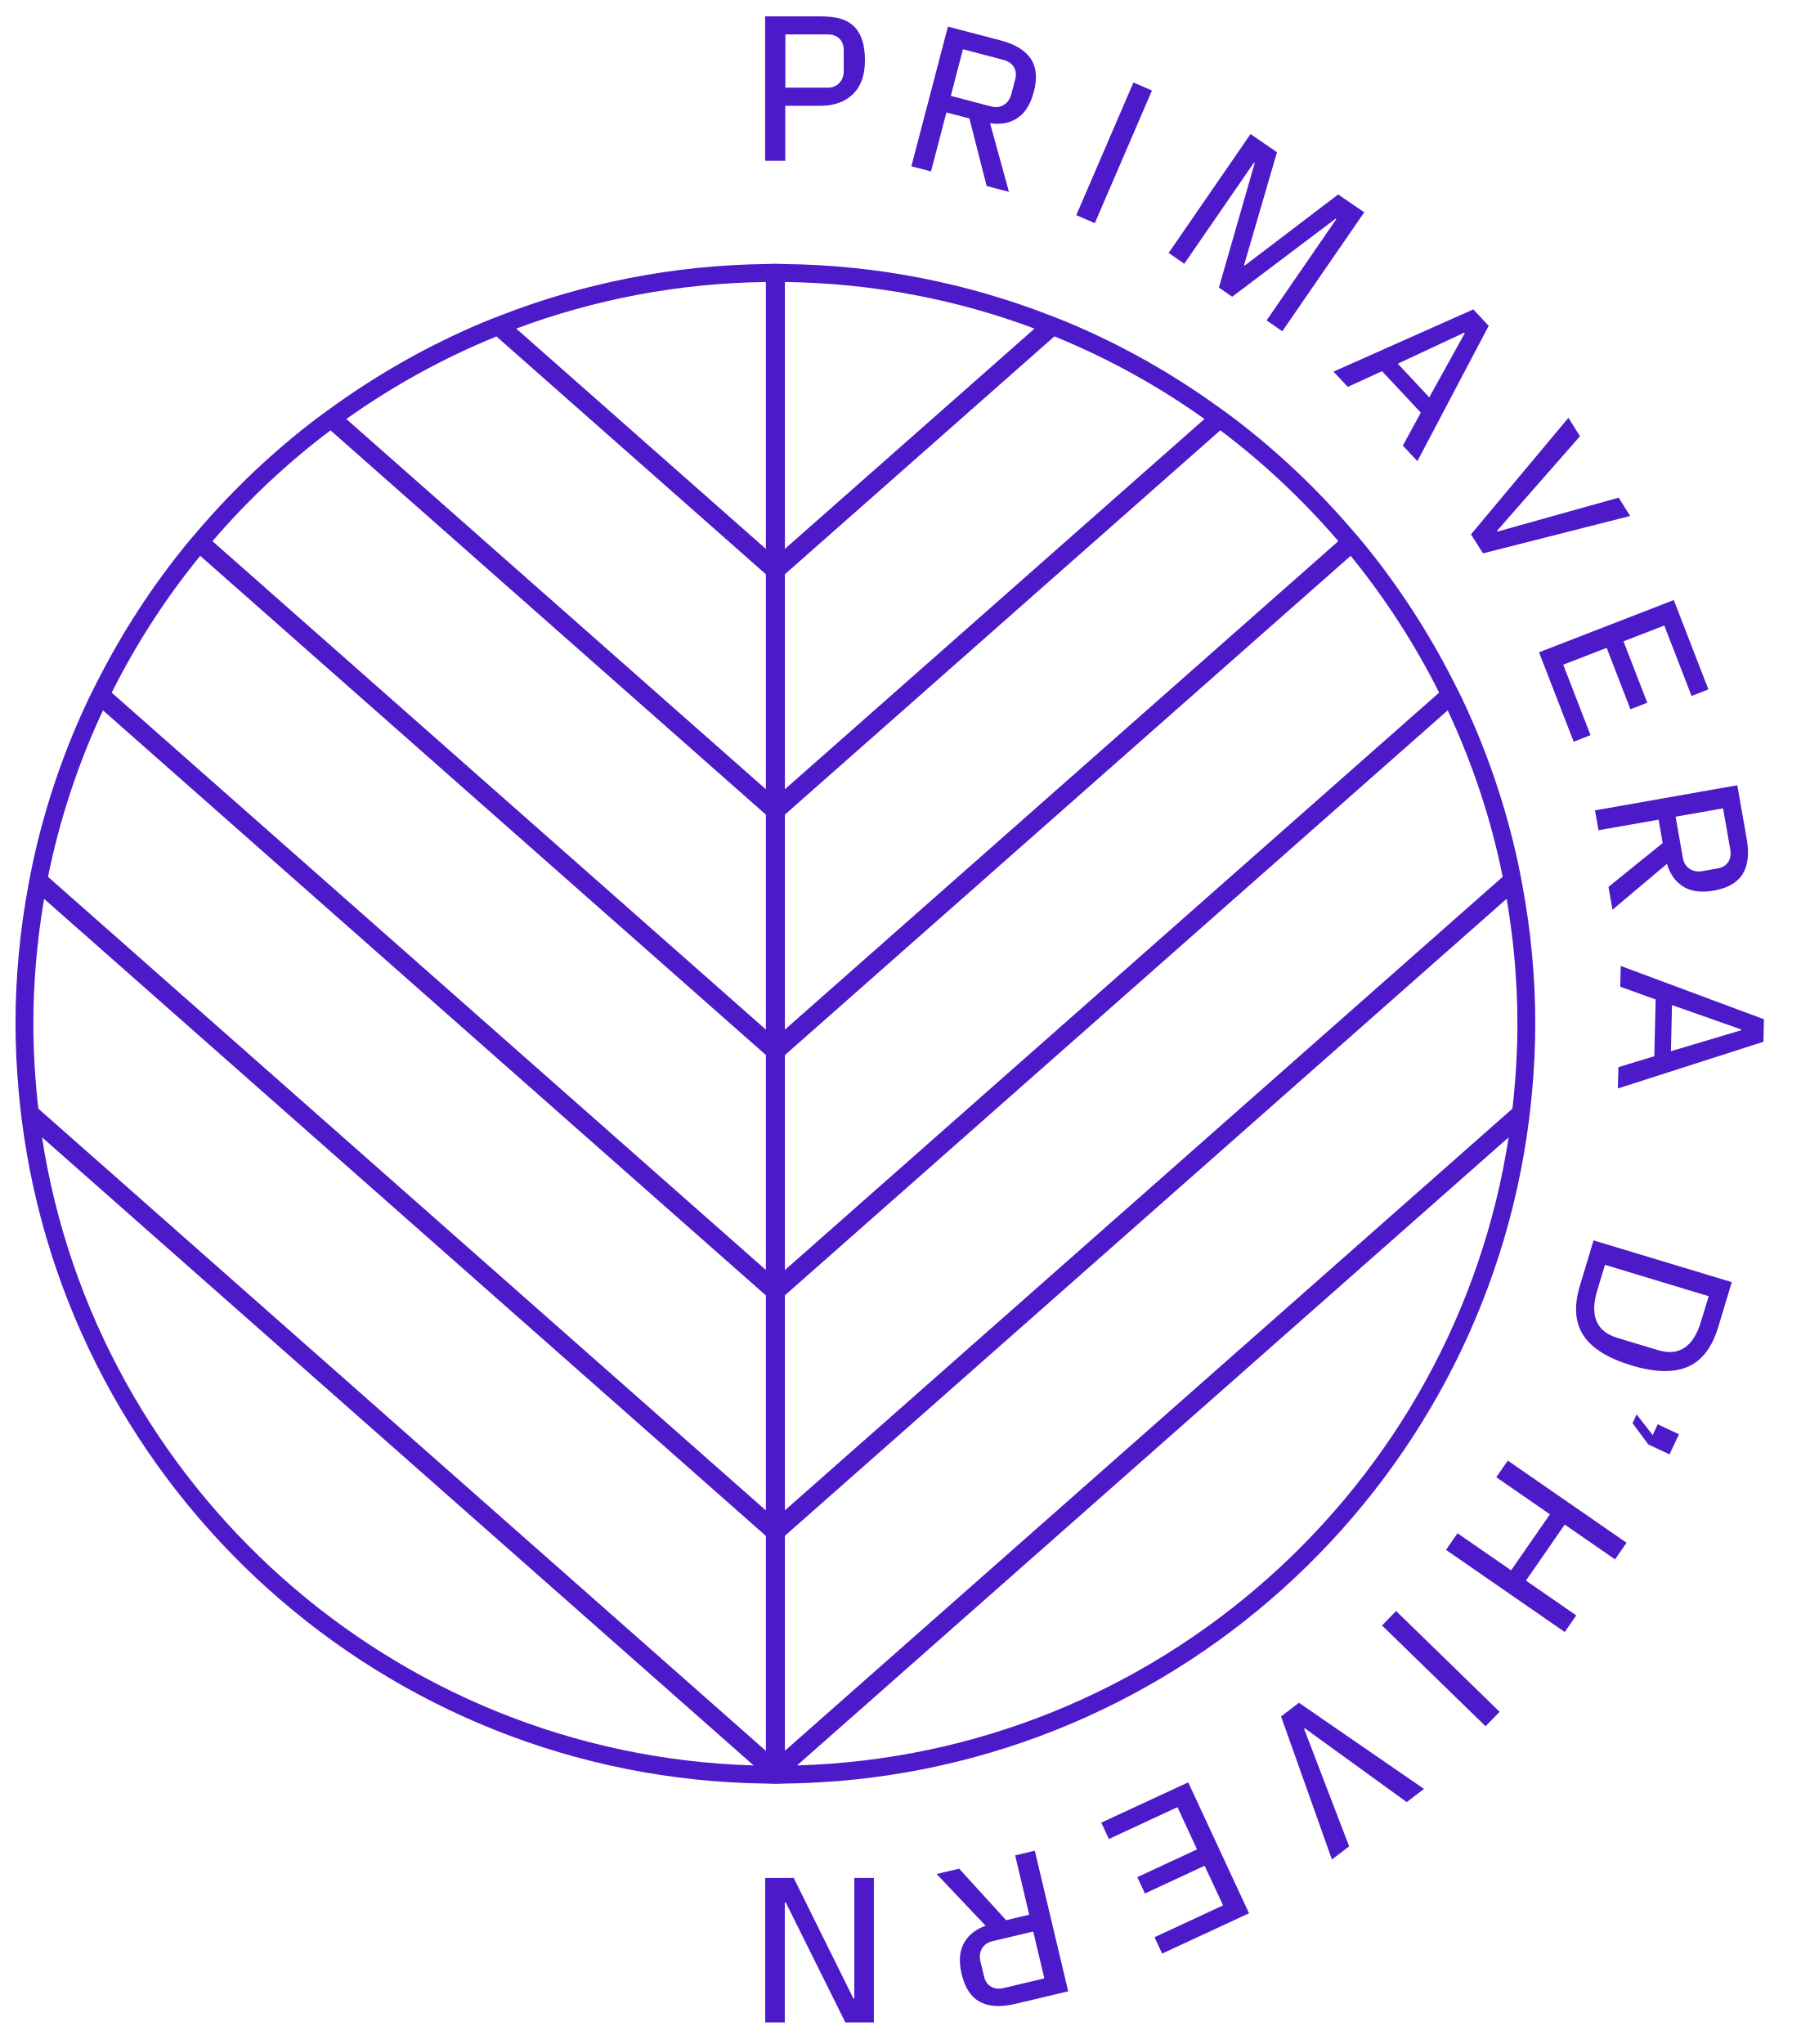
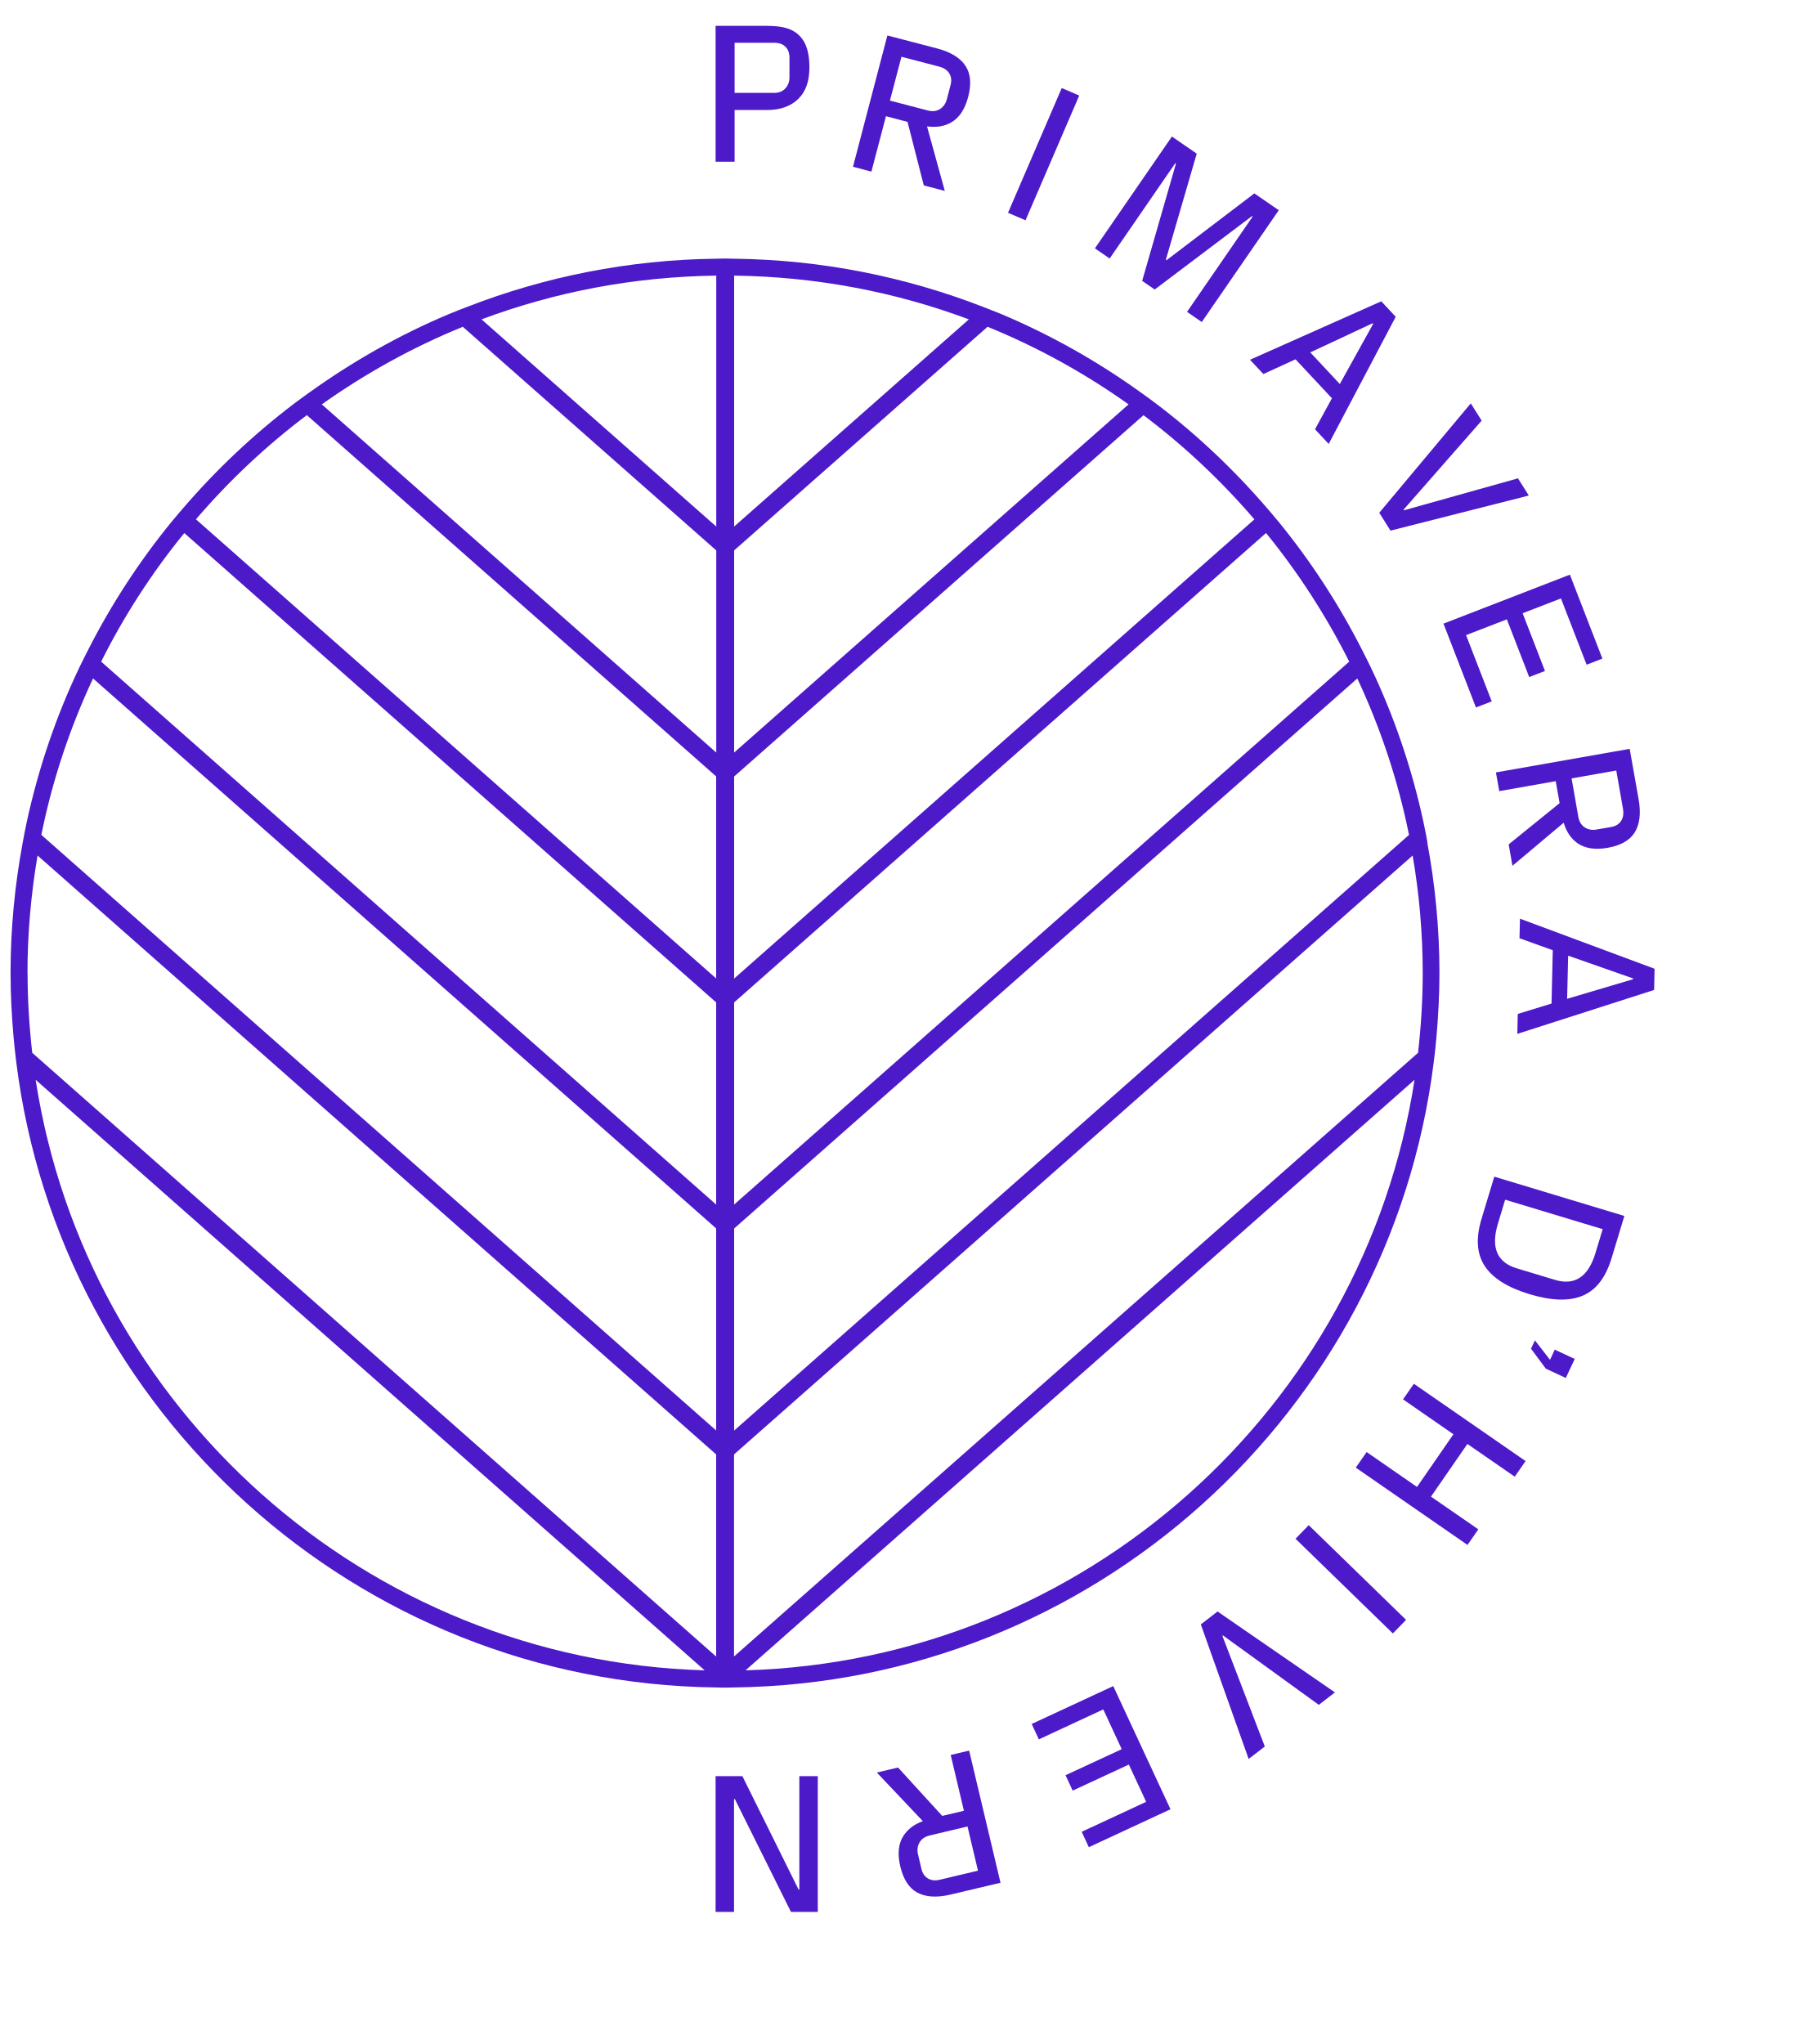
<svg xmlns="http://www.w3.org/2000/svg" id="Capa_1" viewBox="0 0 189.37 214.98">
  <defs>
    <style>.cls-1{fill:#4d1aca;}</style>
  </defs>
-   <path class="cls-1" d="M160.13,93.07c-.14-.76-.29-1.52-.45-2.28-1.31-6.08-3.31-11.9-5.92-17.38-.3-.62-.62-1.24-.93-1.85-2.61-5.13-5.74-9.94-9.35-14.36-.42-.52-.86-1.02-1.3-1.53-3.71-4.31-7.85-8.23-12.39-11.68-.54-.41-1.1-.81-1.66-1.21-4.84-3.49-10.08-6.46-15.64-8.8-.69-.29-1.39-.56-2.09-.83-8.66-3.36-18.04-5.26-27.84-5.38-.34,0-.67-.03-1-.03s-.67,.02-1,.03c-9.81,.12-19.19,2.02-27.84,5.38-.7,.27-1.4,.54-2.09,.83-5.57,2.35-10.8,5.32-15.64,8.8-.56,.4-1.11,.8-1.66,1.21-4.53,3.44-8.68,7.36-12.39,11.68-.44,.51-.87,1.01-1.3,1.53-3.61,4.42-6.74,9.23-9.35,14.36-.31,.62-.63,1.23-.93,1.85-2.61,5.48-4.61,11.3-5.92,17.38-.16,.75-.31,1.52-.45,2.28-.88,4.74-1.36,9.62-1.36,14.61,0,2.39,.13,4.75,.33,7.08,.09,.99,.2,1.98,.32,2.96,4.92,39.03,38.06,69.37,78.28,69.87,.34,0,.67,.03,1,.03s.67-.02,1-.03c40.22-.5,73.36-30.84,78.28-69.87,.12-.98,.23-1.97,.32-2.96,.21-2.34,.33-4.69,.33-7.08,0-4.99-.48-9.87-1.36-14.61Zm-2.07-.85l-75.5,66.63v-22.61l69.72-61.53c2.58,5.52,4.55,11.38,5.78,17.5Zm-6.69-19.37l-68.81,60.73v-22.61l59.51-52.51c3.6,4.42,6.73,9.25,9.31,14.39Zm-10.6-15.93l-58.21,51.37v-22.61l45.8-40.42c4.55,3.42,8.7,7.34,12.41,11.65Zm-14.08-12.85l-44.13,38.94v-22.61l28.35-25.02c5.62,2.29,10.9,5.21,15.78,8.68Zm-17.87-9.51l-26.26,23.17V29.66c9.22,.12,18.06,1.83,26.26,4.9Zm-28.26-4.9v28.07l-26.26-23.17c8.19-3.06,17.04-4.78,26.26-4.9Zm-28.35,5.72l28.35,25.02v22.61L36.43,44.07c4.88-3.47,10.16-6.39,15.78-8.68Zm-17.45,9.88l45.8,40.42v22.61L22.35,56.92c3.7-4.31,7.86-8.23,12.41-11.65Zm-13.71,13.19l59.51,52.51v22.61L11.75,72.85c2.58-5.15,5.7-9.97,9.31-14.39Zm-10.21,16.27l69.72,61.53v22.61L5.05,92.22c1.24-6.12,3.2-11.99,5.78-17.5ZM3.51,107.69c0-4.48,.4-8.87,1.13-13.15l75.92,67v22.61L4.03,116.6c-.33-2.93-.52-5.9-.52-8.92Zm.91,11.93l74.85,66.06c-37.95-1.1-69.2-29.4-74.85-66.06Zm79.42,66.06l74.85-66.06c-5.65,36.66-36.9,64.96-74.85,66.06Zm-1.28-1.54v-22.61l75.92-67c.73,4.28,1.13,8.67,1.13,13.15,0,3.02-.19,5.99-.52,8.92l-76.52,67.53Z" />
-   <path class="cls-1" d="M95.86,17.5l3.85-14.7,5.54,1.45c1.55,.41,2.62,1.07,3.21,1.98,.56,.87,.66,2.02,.28,3.44-.36,1.37-.98,2.32-1.87,2.84-.78,.46-1.69,.61-2.73,.45l1.99,7.22-2.35-.62-1.81-7.1-2.42-.63-1.62,6.2-2.06-.54Zm4.14-7.42l4.23,1.11c.52,.14,.98,.08,1.36-.16,.39-.24,.64-.6,.77-1.07l.43-1.62c.13-.49,.08-.92-.15-1.29-.23-.37-.6-.62-1.12-.76l-4.23-1.11-1.28,4.91Z" />
-   <path class="cls-1" d="M113.21,22.63l6.01-13.95,1.95,.84-6.01,13.95-1.95-.84Z" />
-   <path class="cls-1" d="M122.92,26.61l8.62-12.51,2.78,1.91-3.46,11.87,.07,.05,9.83-7.48,2.74,1.88-8.62,12.51-1.65-1.14,7.33-10.65-.07-.05-10.88,8.21-1.4-.96,3.77-13.11-.07-.05-7.34,10.65-1.65-1.14Z" />
-   <path class="cls-1" d="M140.28,39.08l14.69-6.54,1.62,1.73-7.5,14.23-1.53-1.63,1.89-3.47-4.08-4.36-3.6,1.65-1.5-1.6Zm6.75-.83l3.31,3.54,3.73-6.74-.06-.06-6.98,3.26Z" />
-   <path class="cls-1" d="M164.98,43.95l1.21,1.93-8.73,9.96,.05,.07,12.75-3.57,1.21,1.93-15.48,3.93-1.26-2,10.24-12.25Z" />
-   <path class="cls-1" d="M161.9,68.6l14.16-5.49,3.64,9.4-1.77,.69-2.87-7.41-4.29,1.66,2.5,6.46-1.77,.69-2.5-6.46-4.57,1.77,2.87,7.41-1.77,.69-3.64-9.39Z" />
-   <path class="cls-1" d="M167.78,85.23l14.96-2.64,.99,5.64c.28,1.58,.13,2.83-.46,3.75-.56,.87-1.56,1.44-3.01,1.69-1.4,.25-2.51,.07-3.36-.52-.74-.52-1.26-1.28-1.56-2.29l-5.73,4.82-.42-2.4,5.7-4.61-.43-2.46-6.32,1.11-.37-2.09Zm8.47,.67l.76,4.31c.09,.53,.33,.92,.72,1.17,.38,.25,.82,.33,1.29,.25l1.65-.29c.5-.09,.87-.31,1.11-.67,.24-.36,.31-.81,.22-1.34l-.76-4.31-4.99,.88Z" />
-   <path class="cls-1" d="M170.47,101.59l15.07,5.61-.05,2.37-15.31,4.91,.05-2.24,3.78-1.15,.14-5.97-3.72-1.34,.05-2.19Zm5.4,4.13l-.11,4.84,7.38-2.2v-.09s-7.27-2.56-7.27-2.56Z" />
-   <path class="cls-1" d="M167.62,130.46l14.54,4.39-1.42,4.71c-.65,2.16-1.73,3.57-3.22,4.2-1.49,.64-3.47,.59-5.94-.16-2.46-.74-4.14-1.8-5.03-3.15-.89-1.36-1.01-3.12-.35-5.28l1.42-4.71Zm1.2,2.58l-.81,2.67c-.8,2.67-.1,4.33,2.11,5l4.27,1.29c2.22,.67,3.72-.33,4.53-3l.81-2.67-10.91-3.3Z" />
-   <path class="cls-1" d="M172.15,148.76l1.69,2.18,.53-1.14,2.23,1.05-.99,2.12-2.23-1.05-1.66-2.24,.43-.92Z" />
-   <path class="cls-1" d="M158.6,153.62l12.49,8.64-1.21,1.75-5.29-3.66-4.08,5.89,5.29,3.66-1.21,1.75-12.49-8.64,1.21-1.75,5.64,3.9,4.08-5.89-5.64-3.9,1.21-1.75Z" />
-   <path class="cls-1" d="M146.85,169.44l10.89,10.6-1.48,1.52-10.89-10.6,1.48-1.52Z" />
-   <path class="cls-1" d="M149.78,188.15l-1.81,1.39-10.73-7.77-.07,.05,4.74,12.37-1.81,1.39-5.35-15.05,1.88-1.44,13.15,9.06Z" />
-   <path class="cls-1" d="M124.98,187.45l6.4,13.78-9.14,4.24-.8-1.72,7.21-3.35-1.94-4.17-6.28,2.92-.8-1.72,6.28-2.92-2.06-4.44-7.21,3.35-.8-1.72,9.14-4.24Z" />
-   <path class="cls-1" d="M108.85,194.66l3.51,14.78-5.57,1.32c-1.56,.37-2.82,.29-3.77-.24-.9-.5-1.53-1.47-1.87-2.91-.33-1.38-.22-2.51,.32-3.38,.47-.77,1.21-1.33,2.2-1.69l-5.15-5.44,2.37-.56,4.94,5.42,2.43-.58-1.48-6.24,2.07-.49Zm-.17,8.49l-4.26,1.01c-.52,.12-.9,.38-1.13,.78-.23,.4-.28,.83-.17,1.31l.39,1.63c.12,.5,.36,.85,.74,1.07,.37,.22,.82,.26,1.34,.14l4.26-1.01-1.17-4.94Z" />
-   <path class="cls-1" d="M80.48,16.91V1.72h5.75c.91,0,1.65,.09,2.22,.26,.58,.17,1.06,.47,1.46,.88,.71,.73,1.07,1.89,1.07,3.48s-.42,2.74-1.26,3.56c-.84,.82-2,1.23-3.48,1.23h-3.64v5.78h-2.13Zm2.13-7.69h4.45c.5,0,.91-.16,1.22-.49,.31-.33,.47-.74,.47-1.24v-2.21c0-.51-.15-.91-.45-1.21-.3-.3-.71-.45-1.24-.45h-4.45v5.61Z" />
-   <path class="cls-1" d="M91.92,197.52v15.19h-3l-6.27-12.62h-.1v12.62h-2.06v-15.19h3l6.28,12.68h.09v-12.68h2.06Z" />
+   <path class="cls-1" d="M150.15,88.61c-.13-.72-.27-1.43-.42-2.14-1.23-5.71-3.11-11.19-5.57-16.34-.28-.59-.58-1.16-.87-1.74-2.45-4.82-5.4-9.35-8.79-13.5-.4-.49-.81-.96-1.22-1.44-3.48-4.05-7.38-7.74-11.65-10.98-.51-.39-1.04-.76-1.56-1.14-4.55-3.28-9.47-6.07-14.71-8.28-.65-.27-1.31-.52-1.97-.78-8.14-3.16-16.96-4.95-26.18-5.06-.32,0-.63-.02-.94-.02s-.63,.02-.94,.02c-9.22,.11-18.04,1.9-26.18,5.06-.66,.26-1.32,.5-1.97,.78-5.23,2.2-10.15,5-14.71,8.28-.52,.38-1.05,.75-1.56,1.14-4.26,3.24-8.16,6.92-11.65,10.98-.41,.48-.82,.95-1.22,1.44-3.39,4.15-6.34,8.68-8.79,13.5-.29,.58-.59,1.16-.87,1.74-2.46,5.15-4.33,10.63-5.57,16.34-.15,.71-.29,1.42-.42,2.14-.83,4.46-1.28,9.05-1.28,13.74,0,2.25,.12,4.46,.31,6.66,.08,.93,.19,1.86,.3,2.78,4.62,36.69,35.78,65.22,73.6,65.69,.32,0,.63,.02,.94,.02s.63-.02,.94-.02c37.82-.47,68.98-29,73.6-65.69,.12-.92,.22-1.85,.3-2.78,.19-2.2,.31-4.41,.31-6.66,0-4.69-.45-9.28-1.28-13.74Zm-1.94-.8l-70.99,62.65v-21.25l65.55-57.85c2.43,5.19,4.28,10.7,5.44,16.46Zm-6.29-18.22l-64.7,57.1v-21.26l55.95-49.37c3.39,4.16,6.32,8.7,8.75,13.53Zm-9.97-14.97l-54.73,48.3v-21.25l43.06-38c4.28,3.22,8.18,6.9,11.67,10.96Zm-13.24-12.09l-41.49,36.62v-21.26l26.66-23.52c5.28,2.15,10.25,4.9,14.83,8.16Zm-16.8-8.94l-24.69,21.79V28.99c8.67,.11,16.98,1.72,24.69,4.6Zm-26.57-4.6v26.39l-24.69-21.79c7.7-2.88,16.02-4.49,24.69-4.6Zm-26.66,5.38l26.66,23.52v21.26L33.85,42.53c4.59-3.26,9.56-6.01,14.83-8.16Zm-16.41,9.29l43.06,38v21.25L20.61,54.62c3.48-4.06,7.39-7.74,11.67-10.96Zm-12.89,12.4l55.95,49.37v21.26L10.64,69.59c2.42-4.84,5.36-9.38,8.75-13.53Zm-9.6,15.29l65.55,57.85v21.25L4.35,87.81c1.16-5.76,3.01-11.27,5.44-16.46Zm-6.89,31c0-4.22,.38-8.34,1.06-12.37l71.38,62.99v21.26L3.39,110.73c-.31-2.75-.49-5.55-.49-8.38Zm.86,11.22l70.37,62.11c-35.68-1.03-65.06-27.64-70.37-62.11Zm74.67,62.11l70.37-62.11c-5.31,34.46-34.69,61.07-70.37,62.11Zm-1.21-1.45v-21.26l71.38-62.99c.69,4.02,1.06,8.15,1.06,12.37,0,2.84-.18,5.63-.49,8.38l-71.95,63.49Z" />
+   <path class="cls-1" d="M89.72,17.55l3.62-13.82,5.21,1.36c1.46,.38,2.47,1,3.02,1.86,.53,.82,.62,1.9,.27,3.24-.34,1.29-.92,2.18-1.76,2.67-.73,.43-1.59,.57-2.57,.43l1.87,6.79-2.21-.58-1.71-6.68-2.27-.6-1.53,5.83-1.93-.51Zm3.89-6.97l3.98,1.04c.49,.13,.92,.08,1.28-.15,.36-.23,.6-.57,.72-1.01l.4-1.53c.12-.46,.07-.87-.14-1.21-.21-.35-.57-.58-1.05-.71l-3.98-1.04-1.21,4.61Z" />
+   <path class="cls-1" d="M106.03,22.38l5.65-13.12,1.84,.79-5.65,13.12-1.84-.79Z" />
+   <path class="cls-1" d="M115.17,26.12l8.1-11.76,2.61,1.8-3.25,11.16,.07,.05,9.24-7.03,2.57,1.77-8.1,11.76-1.55-1.07,6.9-10.02-.07-.05-10.23,7.72-1.32-.91,3.55-12.32-.07-.05-6.9,10.02-1.55-1.07Z" />
+   <path class="cls-1" d="M131.48,37.84l13.81-6.15,1.52,1.63-7.05,13.37-1.44-1.54,1.78-3.26-3.83-4.1-3.38,1.55-1.41-1.5Zm6.34-.78l3.11,3.33,3.51-6.33-.06-.06-6.57,3.07Z" />
+   <path class="cls-1" d="M154.71,42.43l1.14,1.81-8.21,9.36,.04,.07,11.99-3.36,1.14,1.81-14.55,3.69-1.18-1.88,9.63-11.51Z" />
+   <path class="cls-1" d="M151.81,65.6l13.32-5.16,3.42,8.83-1.66,.64-2.7-6.97-4.03,1.56,2.35,6.07-1.66,.64-2.35-6.07-4.29,1.66,2.7,6.97-1.66,.64-3.42-8.83Z" />
+   <path class="cls-1" d="M157.35,81.24l14.07-2.48,.94,5.3c.26,1.49,.12,2.66-.43,3.52-.52,.82-1.47,1.35-2.83,1.59-1.31,.23-2.36,.07-3.16-.48-.7-.49-1.18-1.21-1.46-2.16l-5.39,4.53-.4-2.25,5.36-4.34-.41-2.31-5.94,1.05-.35-1.97Zm7.96,.63l.71,4.05c.09,.5,.31,.86,.67,1.1,.36,.23,.77,.31,1.22,.23l1.56-.27c.47-.08,.82-.29,1.04-.63,.23-.34,.29-.76,.21-1.26l-.71-4.05-4.7,.83Z" />
+   <path class="cls-1" d="M159.87,96.62l14.17,5.27-.05,2.23-14.39,4.62,.05-2.1,3.55-1.09,.13-5.61-3.5-1.26,.05-2.06Zm5.08,3.88l-.11,4.55,6.94-2.06v-.08s-6.84-2.4-6.84-2.4Z" />
+   <path class="cls-1" d="M157.19,123.76l13.67,4.13-1.34,4.43c-.62,2.04-1.62,3.35-3.03,3.95-1.4,.6-3.27,.55-5.59-.15-2.32-.7-3.89-1.69-4.73-2.97-.84-1.28-.95-2.93-.33-4.97l1.34-4.43Zm1.13,2.43l-.76,2.51c-.76,2.51-.1,4.07,1.99,4.7l4.01,1.21c2.08,.63,3.5-.31,4.26-2.82l.76-2.51-10.26-3.1Z" />
+   <path class="cls-1" d="M161.45,140.97l1.59,2.05,.5-1.07,2.1,.98-.94,2-2.1-.98-1.56-2.1,.41-.87Z" />
+   <path class="cls-1" d="M148.72,145.54l11.75,8.13-1.14,1.64-4.98-3.44-3.83,5.54,4.98,3.44-1.14,1.64-11.75-8.13,1.14-1.64,5.3,3.67,3.83-5.54-5.3-3.67,1.14-1.64Z" />
+   <path class="cls-1" d="M137.66,160.41l10.24,9.96-1.39,1.43-10.24-9.96,1.39-1.43Z" />
+   <path class="cls-1" d="M140.42,178l-1.7,1.31-10.08-7.3-.06,.05,4.46,11.63-1.7,1.31-5.03-14.15,1.76-1.36,12.36,8.52Z" />
+   <path class="cls-1" d="M117.1,177.34l6.02,12.95-8.59,3.99-.75-1.62,6.78-3.15-1.82-3.92-5.91,2.74-.75-1.62,5.91-2.74-1.94-4.18-6.78,3.15-.75-1.62,8.59-3.99Z" />
+   <path class="cls-1" d="M101.94,184.12l3.3,13.9-5.24,1.24c-1.47,.35-2.65,.27-3.54-.22-.85-.47-1.44-1.38-1.76-2.73-.31-1.3-.21-2.36,.3-3.18,.45-.72,1.14-1.25,2.07-1.59l-4.84-5.11,2.23-.53,4.65,5.09,2.28-.54-1.39-5.87,1.95-.46Zm-.16,7.98l-4,.95c-.49,.12-.85,.36-1.06,.74-.21,.37-.27,.78-.16,1.23l.36,1.54c.11,.47,.34,.8,.69,1.01,.35,.21,.77,.25,1.26,.13l4-.95-1.1-4.64Z" />
+   <path class="cls-1" d="M75.27,17V2.72h5.4c.85,0,1.55,.08,2.09,.25,.54,.16,1,.44,1.38,.83,.67,.69,1,1.78,1,3.27s-.39,2.58-1.18,3.34c-.79,.77-1.88,1.16-3.27,1.16h-3.42v5.44h-2Zm2-7.23h4.18c.47,0,.85-.15,1.15-.46,.29-.31,.44-.7,.44-1.17v-2.08c0-.48-.14-.86-.42-1.14-.28-.28-.67-.42-1.17-.42h-4.18v5.27Z" />
+   <path class="cls-1" d="M86.02,186.81v14.28h-2.82l-5.9-11.86h-.09v11.86h-1.94v-14.28h2.82l5.91,11.93h.08v-11.93h1.94Z" />
</svg>
